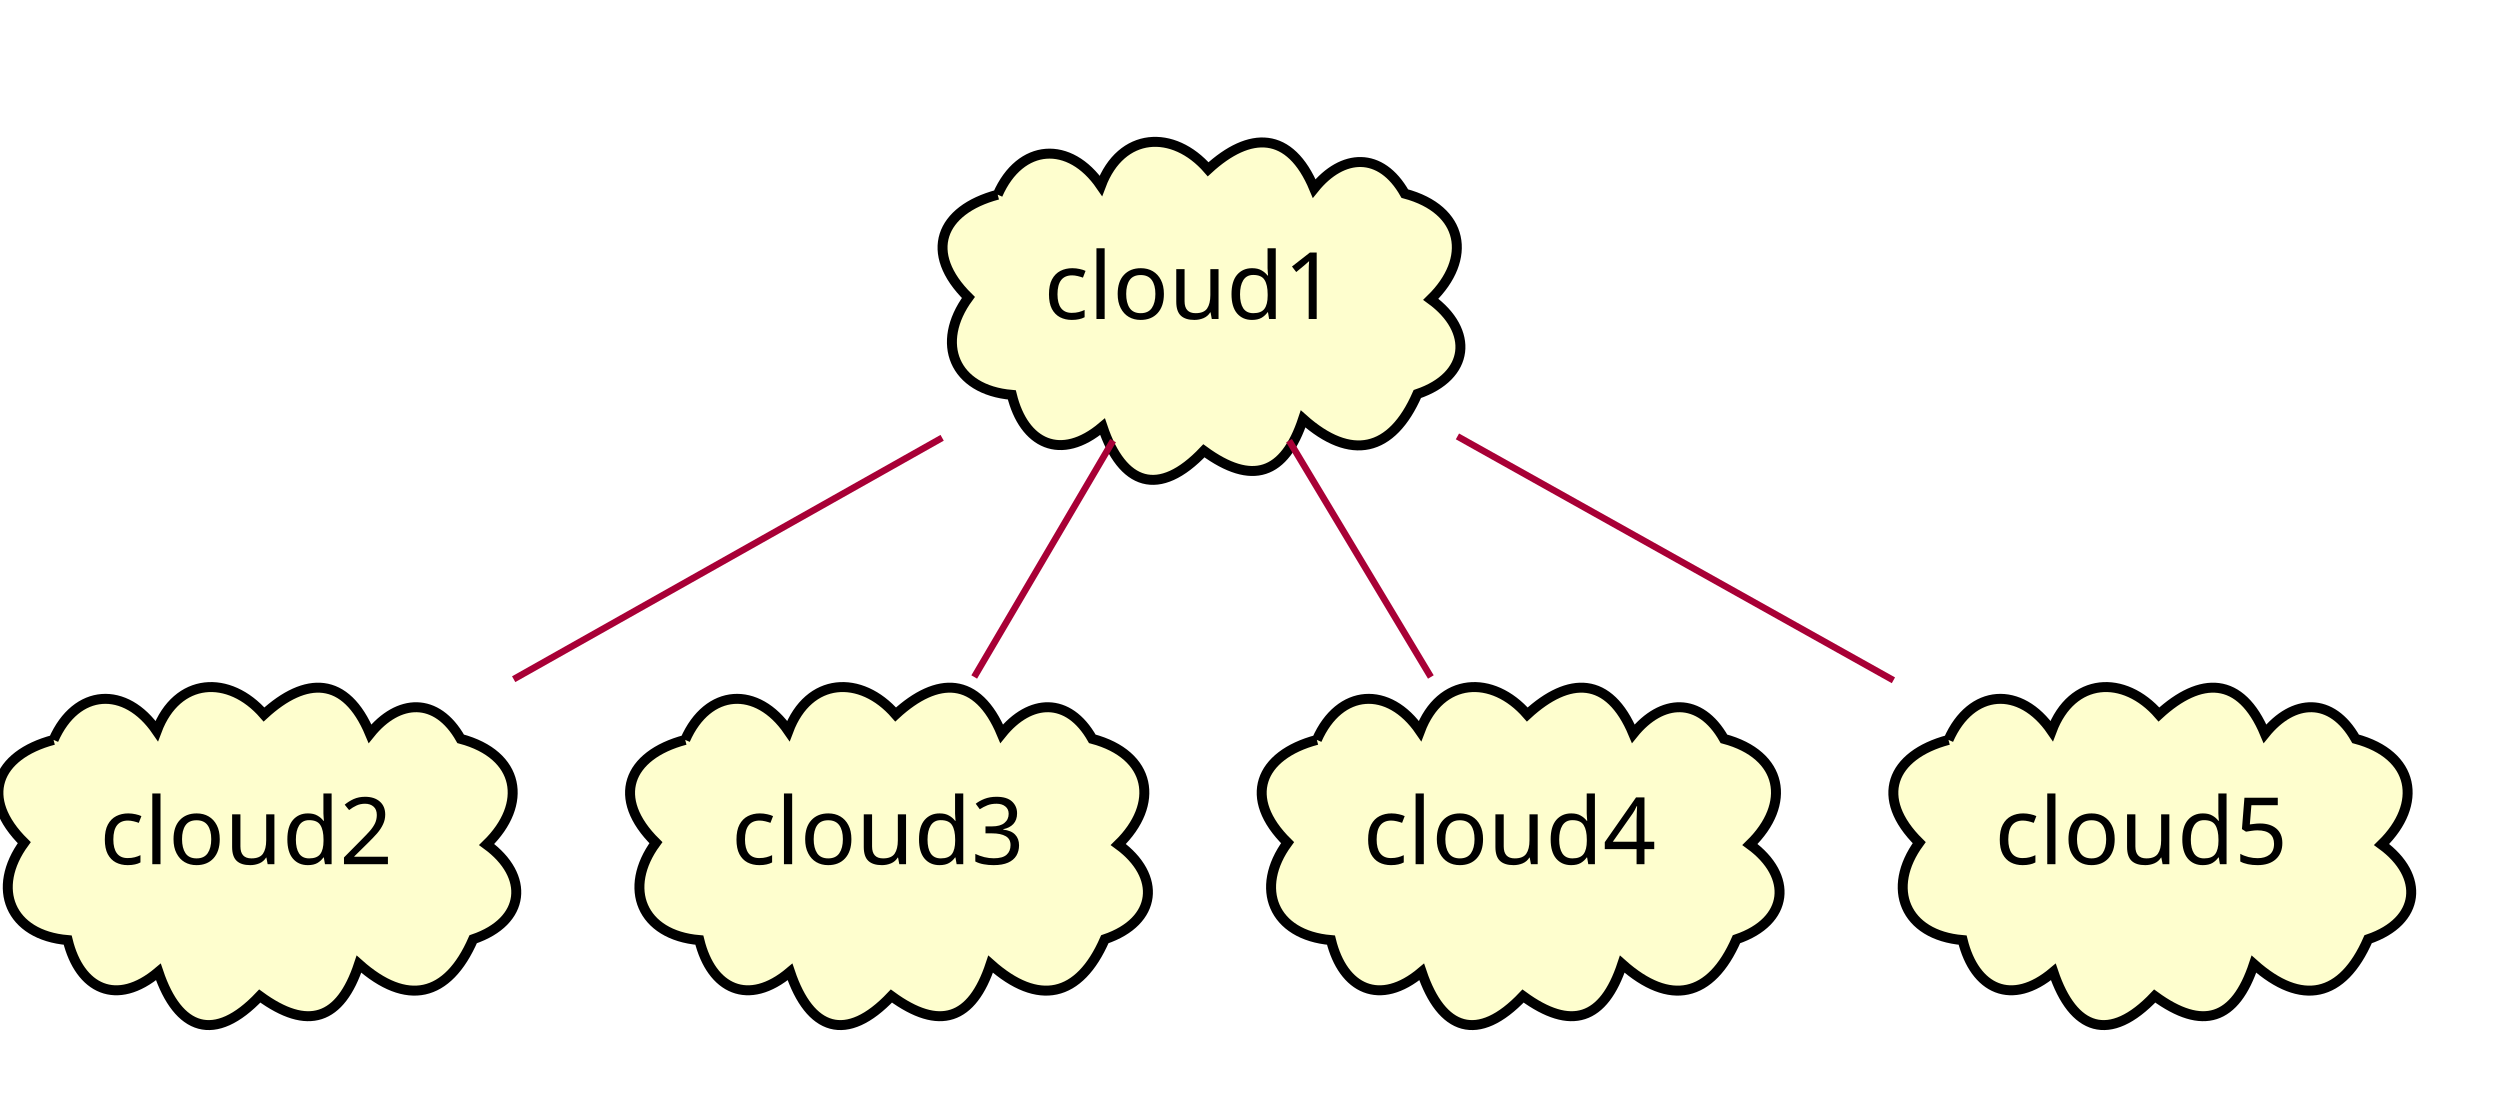
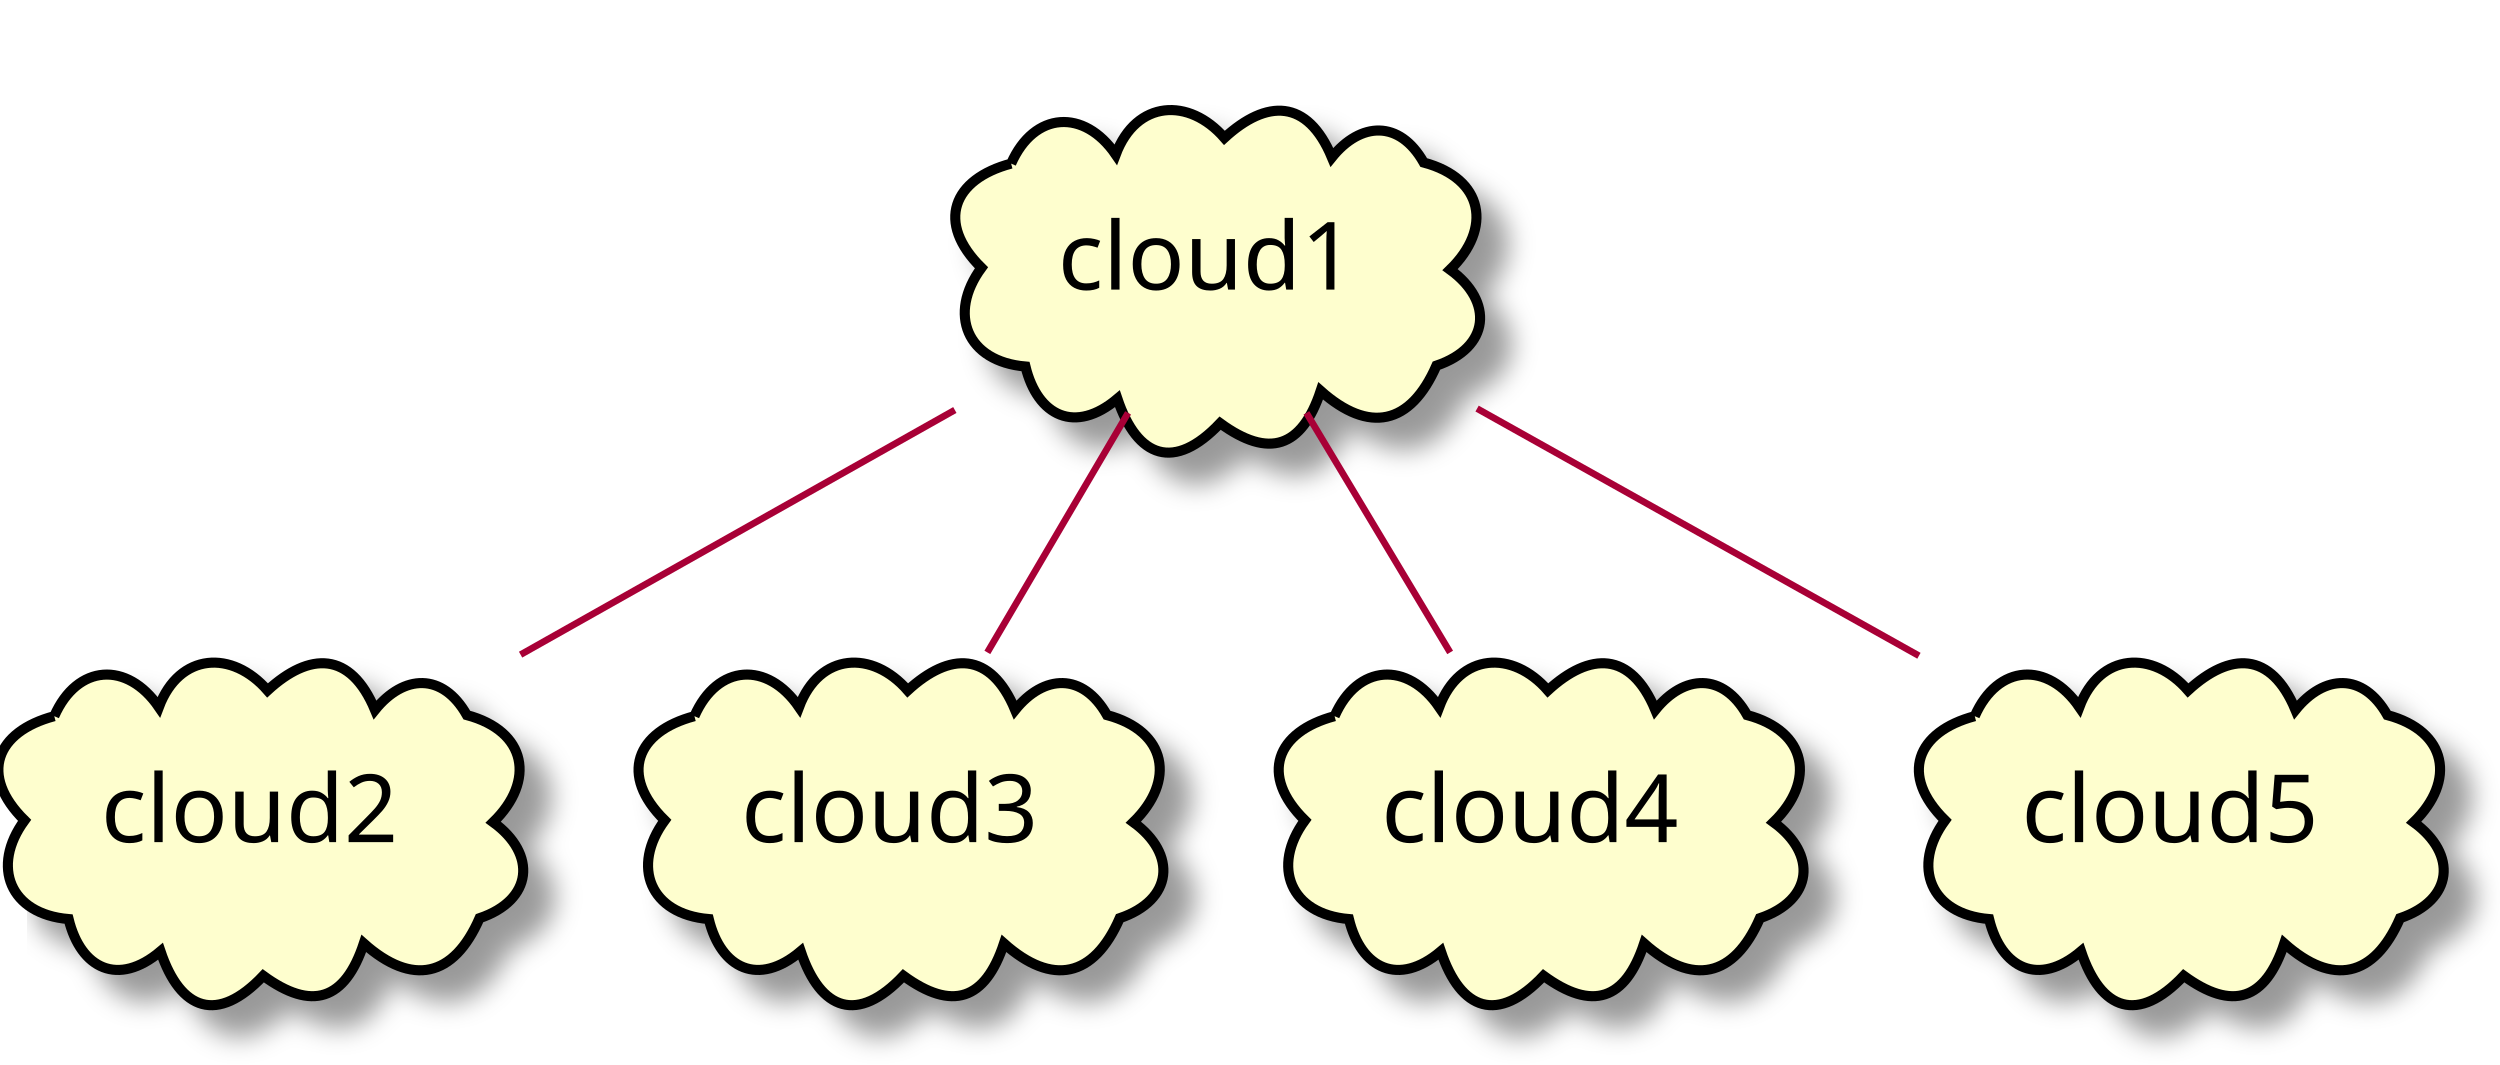
- <svg xmlns="http://www.w3.org/2000/svg" contentScriptType="application/ecmascript" contentStyleType="text/css" height="168px" preserveAspectRatio="none" style="width:376px;height:168px;" version="1.1" viewBox="0 0 376 168" width="376px" zoomAndPan="magnify">
-   <defs />
+ <svg xmlns="http://www.w3.org/2000/svg" contentScriptType="application/ecmascript" contentStyleType="text/css" height="158px" preserveAspectRatio="none" style="width:371px;height:158px;" version="1.1" viewBox="0 0 371 158" width="371px" zoomAndPan="magnify">
+   <defs>
+     <filter height="300%" id="fzmaf4rvng55t" width="300%" x="-1" y="-1">
+       <feGaussianBlur result="blurOut" stdDeviation="2.0" />
+       <feColorMatrix in="blurOut" result="blurOut2" type="matrix" values="0 0 0 0 0 0 0 0 0 0 0 0 0 0 0 0 0 0 .4 0" />
+       <feOffset dx="4.0" dy="4.0" in="blurOut2" result="blurOut3" />
+       <feBlend in="SourceGraphic" in2="blurOut3" mode="normal" />
+     </filter>
+   </defs>
  <g>
-     <path d="M150.052,29.278 C153.469,21.503 160.89,21.097 165.573,27.933 C168.636,19.796 176.469,19.437 181.704,25.459 C187.97,19.701 194.011,19.634 197.651,28.351 C201.904,23.07 207.685,22.757 211.281,29.119 C220.206,31.505 221.486,38.889 215.191,45.017 C221.718,49.766 221.103,56.571 213.165,59.262 C209.314,68.085 203.153,69.385 195.989,63.007 C193.188,71.472 188.285,73.081 181.067,67.802 C174.282,74.968 168.796,73.022 165.82,64.175 C159.558,69.46 153.994,66.795 152.18,59.393 C143.469,58.652 140.613,51.603 145.648,44.737 C138.832,38.026 141.399,31.582 150.052,29.278 " fill="#FEFECE" style="stroke: #000000; stroke-width: 1.5;" />
-     <text fill="#000000" font-family="sans-serif" font-size="14" lengthAdjust="spacingAndGlyphs" textLength="47" x="157" y="47.979">
-       cloud1
-     </text>
-     <path d="M8.052,111.278 C11.469,103.503 18.89,103.097 23.573,109.933 C26.636,101.796 34.469,101.437 39.704,107.459 C45.97,101.701 52.011,101.635 55.651,110.351 C59.904,105.07 65.685,104.757 69.281,111.119 C78.206,113.505 79.486,120.889 73.191,127.017 C79.718,131.766 79.103,138.571 71.165,141.262 C67.314,150.085 61.153,151.386 53.989,145.007 C51.188,153.472 46.285,155.081 39.068,149.802 C32.282,156.968 26.796,155.022 23.82,146.175 C17.558,151.46 11.994,148.795 10.18,141.393 C1.469,140.652 -1.387,133.603 3.648,126.737 C-3.168,120.026 -0.601,113.582 8.052,111.278 " fill="#FEFECE" style="stroke: #000000; stroke-width: 1.5;" />
-     <text fill="#000000" font-family="sans-serif" font-size="14" lengthAdjust="spacingAndGlyphs" textLength="47" x="15" y="129.979">
-       cloud2
-     </text>
-     <path d="M103.052,111.278 C106.469,103.503 113.89,103.097 118.573,109.933 C121.636,101.796 129.469,101.437 134.704,107.459 C140.97,101.701 147.011,101.635 150.651,110.351 C154.904,105.07 160.685,104.757 164.281,111.119 C173.206,113.505 174.486,120.889 168.191,127.017 C174.718,131.766 174.103,138.571 166.165,141.262 C162.314,150.085 156.153,151.386 148.989,145.007 C146.188,153.472 141.285,155.081 134.067,149.802 C127.282,156.968 121.796,155.022 118.82,146.175 C112.558,151.46 106.994,148.795 105.18,141.393 C96.469,140.652 93.614,133.603 98.648,126.737 C91.832,120.026 94.399,113.582 103.052,111.278 " fill="#FEFECE" style="stroke: #000000; stroke-width: 1.5;" />
-     <text fill="#000000" font-family="sans-serif" font-size="14" lengthAdjust="spacingAndGlyphs" textLength="47" x="110" y="129.979">
-       cloud3
-     </text>
-     <path d="M198.052,111.278 C201.469,103.503 208.89,103.097 213.573,109.933 C216.636,101.796 224.469,101.437 229.704,107.459 C235.97,101.701 242.011,101.635 245.651,110.351 C249.904,105.07 255.685,104.757 259.281,111.119 C268.206,113.505 269.486,120.889 263.191,127.017 C269.718,131.766 269.103,138.571 261.165,141.262 C257.314,150.085 251.153,151.386 243.989,145.007 C241.188,153.472 236.285,155.081 229.067,149.802 C222.282,156.968 216.796,155.022 213.82,146.175 C207.558,151.46 201.994,148.795 200.18,141.393 C191.469,140.652 188.613,133.603 193.648,126.737 C186.832,120.026 189.399,113.582 198.052,111.278 " fill="#FEFECE" style="stroke: #000000; stroke-width: 1.5;" />
-     <text fill="#000000" font-family="sans-serif" font-size="14" lengthAdjust="spacingAndGlyphs" textLength="47" x="205" y="129.979">
-       cloud4
-     </text>
-     <path d="M293.052,111.278 C296.469,103.503 303.89,103.097 308.574,109.933 C311.636,101.796 319.469,101.437 324.704,107.459 C330.97,101.701 337.011,101.635 340.651,110.351 C344.904,105.07 350.685,104.757 354.281,111.119 C363.206,113.505 364.486,120.889 358.191,127.017 C364.718,131.766 364.103,138.571 356.165,141.262 C352.314,150.085 346.153,151.386 338.989,145.007 C336.188,153.472 331.285,155.081 324.067,149.802 C317.282,156.968 311.796,155.022 308.82,146.175 C302.558,151.46 296.994,148.795 295.18,141.393 C286.469,140.652 283.613,133.603 288.648,126.737 C281.832,120.026 284.399,113.582 293.052,111.278 " fill="#FEFECE" style="stroke: #000000; stroke-width: 1.5;" />
-     <text fill="#000000" font-family="sans-serif" font-size="14" lengthAdjust="spacingAndGlyphs" textLength="47" x="300" y="129.979">
-       cloud5
-     </text>
-     <path d="M141.698,65.844 C121.662,77.132 97.285,90.866 77.255,102.15 " fill="none" style="stroke: #A80036; stroke-width: 1.0;" />
-     <path d="M167.408,66.269 C160.889,77.364 153.031,90.74 146.522,101.819 " fill="none" style="stroke: #A80036; stroke-width: 1.0;" />
-     <path d="M193.871,66.269 C200.528,77.364 208.553,90.74 215.201,101.819 " fill="none" style="stroke: #A80036; stroke-width: 1.0;" />
-     <path d="M219.198,65.633 C239.546,77.017 264.419,90.932 284.771,102.317 " fill="none" style="stroke: #A80036; stroke-width: 1.0;" />
+     <path d="M150.052,24.278 C153.469,16.503 160.89,16.097 165.573,22.933 C168.636,14.796 176.469,14.437 181.704,20.459 C187.97,14.701 194.011,14.634 197.651,23.351 C201.904,18.07 207.685,17.757 211.281,24.119 C220.206,26.505 221.486,33.889 215.191,40.017 C221.718,44.766 221.103,51.571 213.165,54.262 C209.314,63.085 203.153,64.385 195.989,58.007 C193.188,66.472 188.285,68.081 181.067,62.802 C174.282,69.968 168.796,68.022 165.82,59.175 C159.558,64.46 153.994,61.795 152.18,54.393 C143.469,53.652 140.613,46.603 145.648,39.737 C138.832,33.026 141.399,26.582 150.052,24.278 " fill="#FEFECE" filter="url(#fzmaf4rvng55t)" style="stroke:#000000;stroke-width:1.5;" />
+     <text fill="#000000" font-family="sans-serif" font-size="14" lengthAdjust="spacing" textLength="47" x="157" y="42.979">cloud1</text>
+     <path d="M8.052,106.278 C11.469,98.503 18.89,98.097 23.573,104.933 C26.636,96.796 34.469,96.437 39.704,102.459 C45.97,96.701 52.011,96.635 55.651,105.351 C59.904,100.07 65.685,99.757 69.281,106.119 C78.206,108.505 79.486,115.889 73.191,122.017 C79.718,126.766 79.103,133.571 71.165,136.262 C67.314,145.085 61.153,146.386 53.989,140.007 C51.188,148.472 46.285,150.081 39.068,144.802 C32.282,151.968 26.796,150.022 23.82,141.175 C17.558,146.46 11.994,143.795 10.18,136.393 C1.469,135.652 -1.387,128.603 3.648,121.737 C-3.168,115.026 -0.601,108.582 8.052,106.278 " fill="#FEFECE" filter="url(#fzmaf4rvng55t)" style="stroke:#000000;stroke-width:1.5;" />
+     <text fill="#000000" font-family="sans-serif" font-size="14" lengthAdjust="spacing" textLength="47" x="15" y="124.979">cloud2</text>
+     <path d="M103.052,106.278 C106.469,98.503 113.89,98.097 118.573,104.933 C121.636,96.796 129.469,96.437 134.704,102.459 C140.97,96.701 147.011,96.635 150.651,105.351 C154.904,100.07 160.685,99.757 164.281,106.119 C173.206,108.505 174.486,115.889 168.191,122.017 C174.718,126.766 174.103,133.571 166.165,136.262 C162.314,145.085 156.153,146.386 148.989,140.007 C146.188,148.472 141.285,150.081 134.067,144.802 C127.282,151.968 121.796,150.022 118.82,141.175 C112.558,146.46 106.994,143.795 105.18,136.393 C96.469,135.652 93.614,128.603 98.648,121.737 C91.832,115.026 94.399,108.582 103.052,106.278 " fill="#FEFECE" filter="url(#fzmaf4rvng55t)" style="stroke:#000000;stroke-width:1.5;" />
+     <text fill="#000000" font-family="sans-serif" font-size="14" lengthAdjust="spacing" textLength="47" x="110" y="124.979">cloud3</text>
+     <path d="M198.052,106.278 C201.469,98.503 208.89,98.097 213.573,104.933 C216.636,96.796 224.469,96.437 229.704,102.459 C235.97,96.701 242.011,96.635 245.651,105.351 C249.904,100.07 255.685,99.757 259.281,106.119 C268.206,108.505 269.486,115.889 263.191,122.017 C269.718,126.766 269.103,133.571 261.165,136.262 C257.314,145.085 251.153,146.386 243.989,140.007 C241.188,148.472 236.285,150.081 229.067,144.802 C222.282,151.968 216.796,150.022 213.82,141.175 C207.558,146.46 201.994,143.795 200.18,136.393 C191.469,135.652 188.613,128.603 193.648,121.737 C186.832,115.026 189.399,108.582 198.052,106.278 " fill="#FEFECE" filter="url(#fzmaf4rvng55t)" style="stroke:#000000;stroke-width:1.5;" />
+     <text fill="#000000" font-family="sans-serif" font-size="14" lengthAdjust="spacing" textLength="47" x="205" y="124.979">cloud4</text>
+     <path d="M293.052,106.278 C296.469,98.503 303.89,98.097 308.574,104.933 C311.636,96.796 319.469,96.437 324.704,102.459 C330.97,96.701 337.011,96.635 340.651,105.351 C344.904,100.07 350.685,99.757 354.281,106.119 C363.206,108.505 364.486,115.889 358.191,122.017 C364.718,126.766 364.103,133.571 356.165,136.262 C352.314,145.085 346.153,146.386 338.989,140.007 C336.188,148.472 331.285,150.081 324.067,144.802 C317.282,151.968 311.796,150.022 308.82,141.175 C302.558,146.46 296.994,143.795 295.18,136.393 C286.469,135.652 283.613,128.603 288.648,121.737 C281.832,115.026 284.399,108.582 293.052,106.278 " fill="#FEFECE" filter="url(#fzmaf4rvng55t)" style="stroke:#000000;stroke-width:1.5;" />
+     <text fill="#000000" font-family="sans-serif" font-size="14" lengthAdjust="spacing" textLength="47" x="300" y="124.979">cloud5</text>
+     <path d="M141.698,60.844 C121.662,72.132 97.285,85.866 77.255,97.15 " fill="none" style="stroke:#A80036;stroke-width:1.0;" />
+     <path d="M167.408,61.269 C160.889,72.364 153.031,85.74 146.522,96.819 " fill="none" style="stroke:#A80036;stroke-width:1.0;" />
+     <path d="M193.871,61.269 C200.528,72.364 208.553,85.74 215.201,96.819 " fill="none" style="stroke:#A80036;stroke-width:1.0;" />
+     <path d="M219.198,60.633 C239.546,72.017 264.419,85.932 284.771,97.317 " fill="none" style="stroke:#A80036;stroke-width:1.0;" />
  </g>
</svg>
